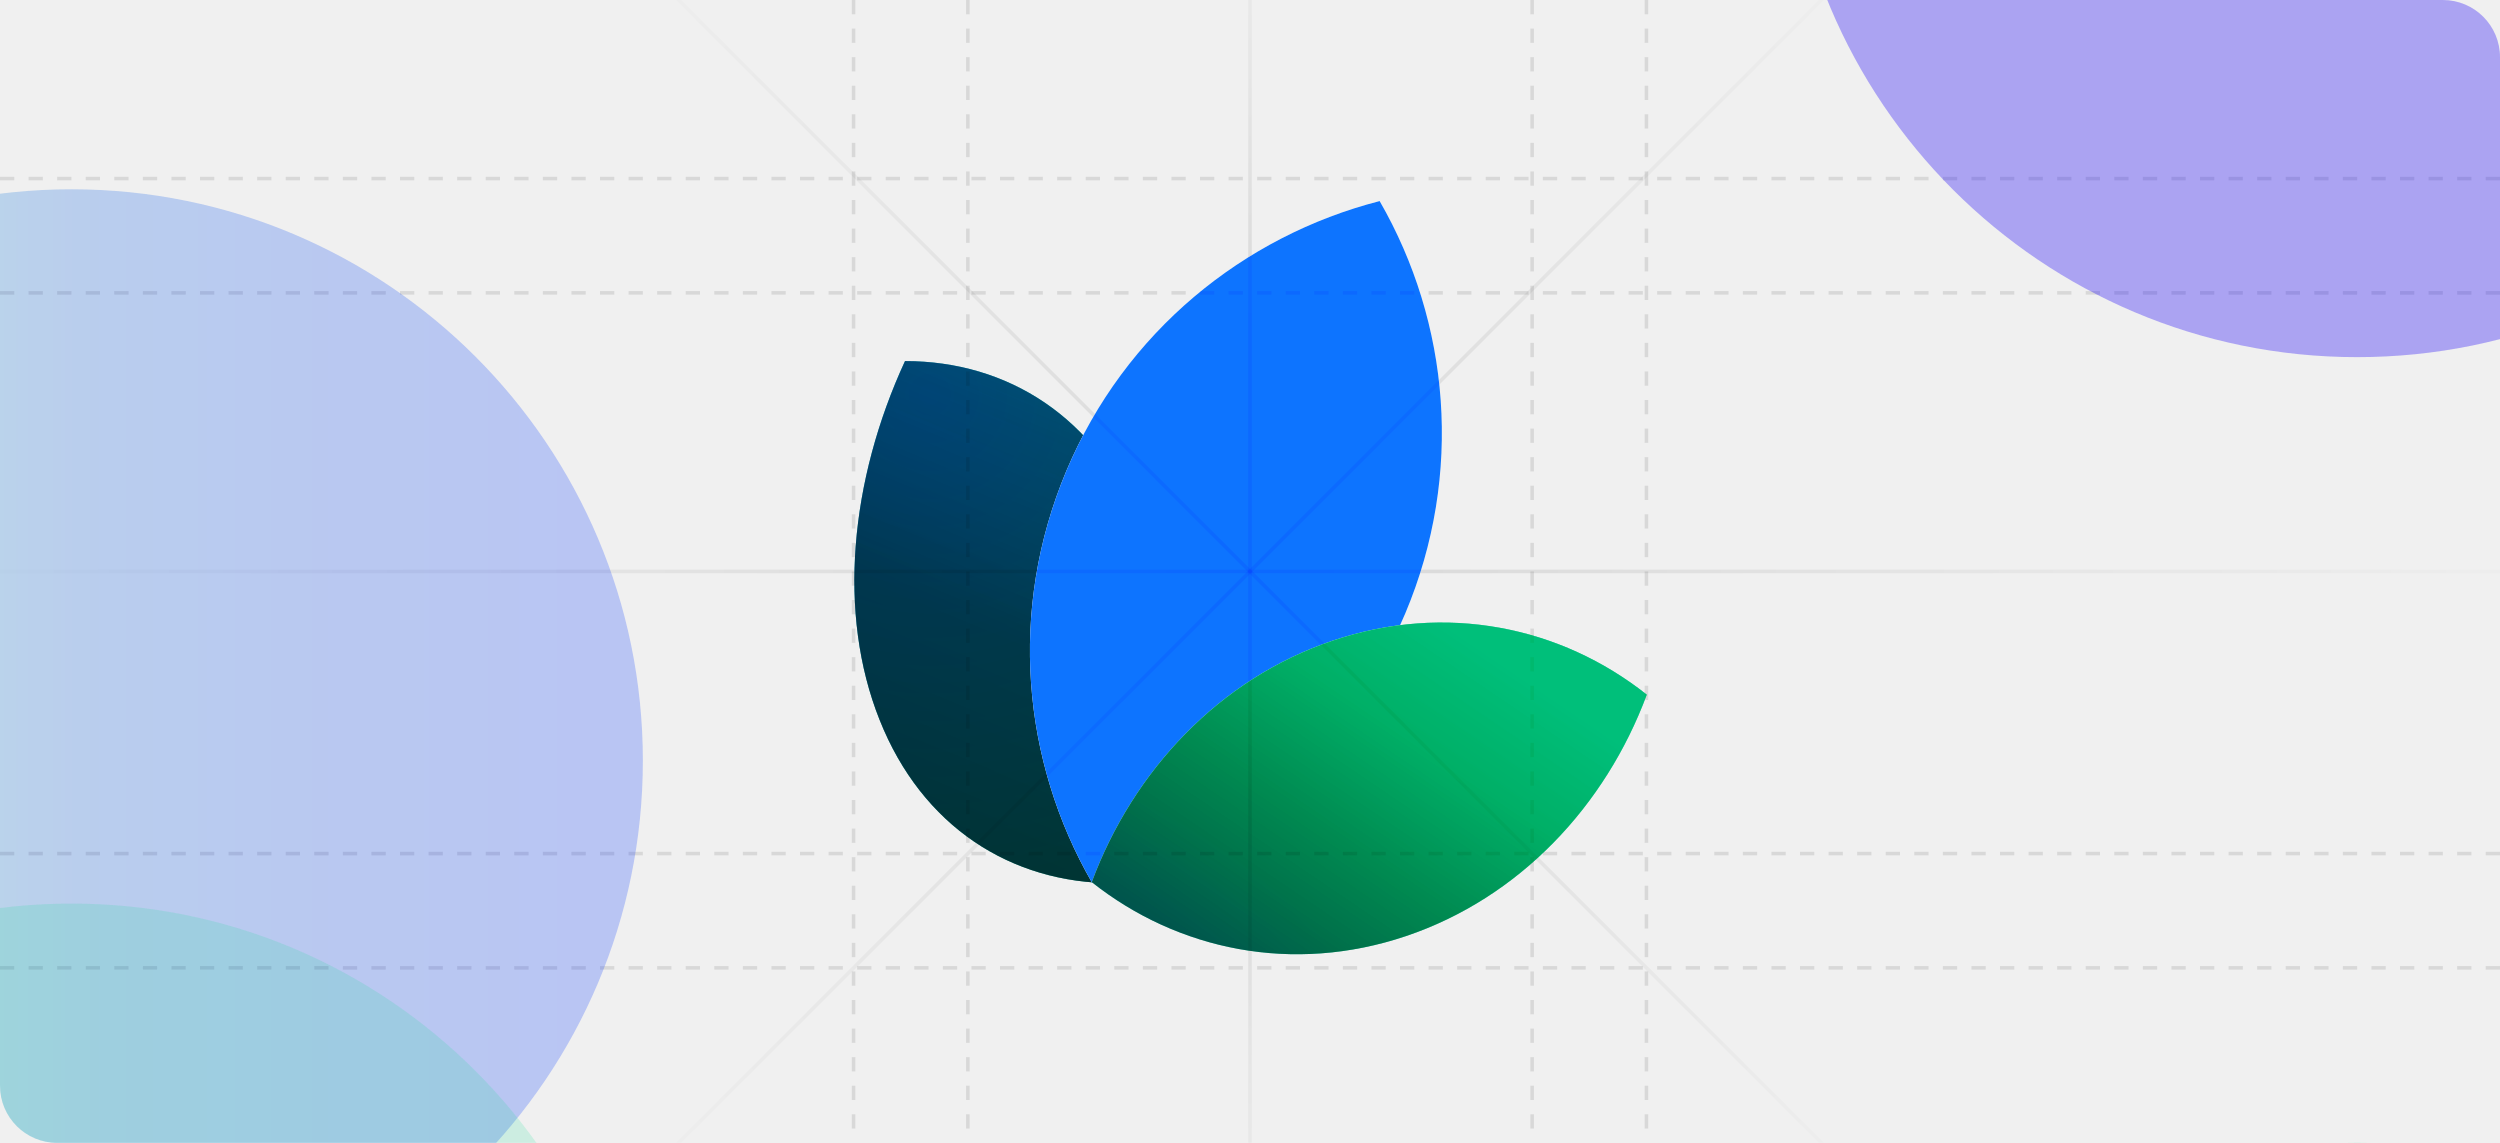
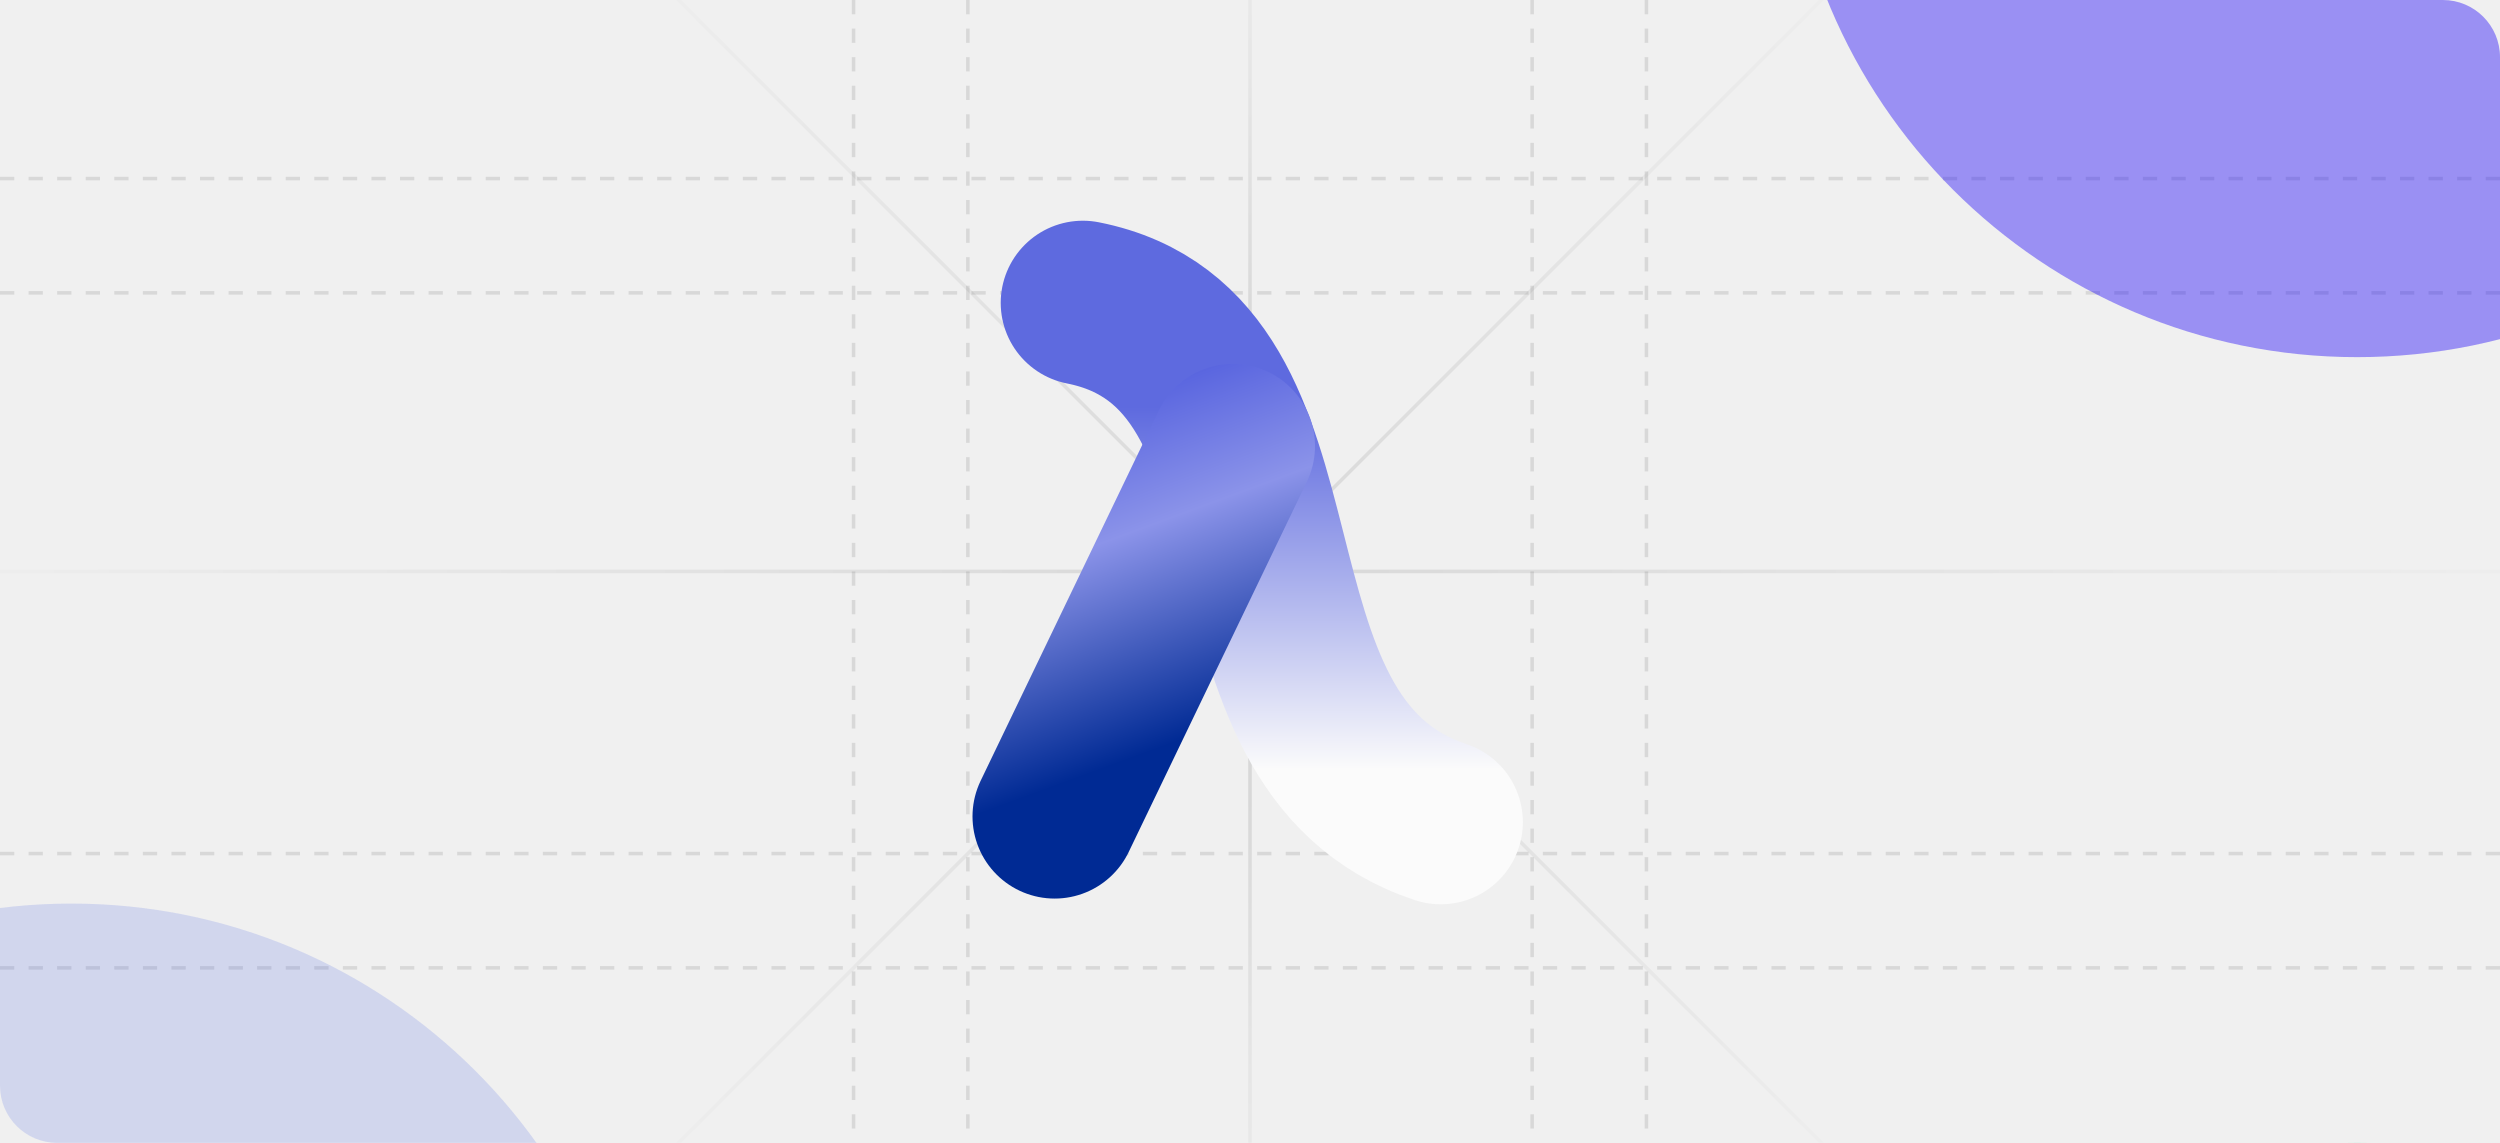
<svg xmlns="http://www.w3.org/2000/svg" version="1.1" viewBox="0 0 700 320">
  <defs>
    <style>
-       .st0, .st1, .st2, .st3, .st4, .st5, .st6, .st7, .st8, .st9 {
+       .st0, .st1, .st2, .st3, .st4, .st5, .st6, .st7, .st8 {
        fill: none;
      }

+       .st9 {
+         fill: #3251e2;
+         fill-opacity: .2;
+       }
+ 
      .st10 {
-         fill: url(#Gradiente_sem_nome_39);
+         fill: url(#Gradiente_sem_nome);
      }

      .st11 {
-         fill: url(#Gradiente_sem_nome);
+         fill: url(#Gradiente_sem_nome_51);
+         stroke: url(#Gradiente_sem_nome_2);
+         stroke-miterlimit: 10;
+       }
+ 
+       .st11, .st2 {
+         stroke-linecap: round;
+         stroke-width: 46px;
      }

      .st12 {
-         fill: url(#Gradiente_sem_nome_2);
-       }
- 
-       .st13 {
-         fill: url(#Gradiente_sem_nome_7);
-       }
- 
-       .st14 {
-         fill: url(#Gradiente_sem_nome_44);
-       }
- 
-       .st14, .st15, .st16, .st17, .st18 {
-         isolation: isolate;
-       }
- 
-       .st14, .st15, .st16, .st18 {
-         mix-blend-mode: hard-light;
-       }
- 
-       .st14, .st15, .st18 {
+         fill: #18e299;
        fill-opacity: .5;
-       }
- 
-       .st15 {
-         fill: url(#Gradiente_sem_nome_18);
-       }
- 
-       .st19 {
-         fill-opacity: .5;
-       }
- 
-       .st19, .st20 {
-         fill: #18e299;
-       }
- 
-       .st20 {
-         fill-opacity: .2;
      }

      .st1 {
        stroke-dasharray: 4 4;
      }

-       .st1, .st9 {
+       .st1, .st8 {
        stroke: #000;
      }

-       .st16 {
-         fill-opacity: .2;
-       }
- 
-       .st21 {
+       .st13 {
+         isolation: isolate;
+       }
+ 
+       .st14 {
        fill: #1900f8;
        fill-opacity: .4;
      }

-       .st22 {
-         fill: #fff;
-       }
- 
-       .st23 {
+       .st2 {
+         stroke: url(#Gradiente_sem_nome_46);
+       }
+ 
+       .st15 {
        opacity: .8;
      }

-       .st24 {
+       .st16 {
        opacity: 0;
      }

-       .st24, .st25 {
+       .st16, .st17 {
        mix-blend-mode: overlay;
      }

-       .st25 {
+       .st17 {
        opacity: .1;
      }

-       .st2 {
-         stroke: url(#Gradiente_sem_nome_4);
-       }
- 
-       .st2, .st3, .st4 {
+       .st3 {
+         stroke: url(#Gradiente_sem_nome_9);
        stroke-opacity: 0;
        stroke-width: .5px;
      }

-       .st3 {
-         stroke: url(#Gradiente_sem_nome_9);
-       }
- 
      .st4 {
-         stroke: url(#Gradiente_sem_nome_6);
+         stroke: url(#Gradiente_sem_nome_13);
      }

      .st5 {
-         stroke: url(#Gradiente_sem_nome_13);
+         stroke: url(#Gradiente_sem_nome_12);
      }

      .st6 {
-         stroke: url(#Gradiente_sem_nome_12);
+         stroke: url(#Gradiente_sem_nome_10);
      }

      .st7 {
-         stroke: url(#Gradiente_sem_nome_10);
-       }
- 
-       .st8 {
        stroke: url(#Gradiente_sem_nome_11);
      }

-       .st26 {
-         fill: url(#Gradiente_sem_nome_30);
-         fill-opacity: .3;
-       }
- 
-       .st27 {
+       .st18 {
        clip-path: url(#clippath);
      }
    </style>
    <clipPath id="clippath">
      <rect class="st0" width="700" height="320" rx="16" ry="16" />
    </clipPath>
    <linearGradient id="Gradiente_sem_nome" data-name="Gradiente sem nome" x1="-5.4" y1="15" x2="705.4" y2="309" gradientTransform="translate(0 322) scale(1 -1)" gradientUnits="userSpaceOnUse">
      <stop offset="0" stop-color="#18e299" stop-opacity="0" />
      <stop offset=".7" stop-color="#0d9373" stop-opacity="0" />
    </linearGradient>
-     <radialGradient id="Gradiente_sem_nome_2" data-name="Gradiente sem nome 2" cx="-605.8" cy="698.1" fx="-605.8" fy="698.1" r="1" gradientTransform="translate(121449.9 97476.9) rotate(-10) scale(169.1 -167.5)" gradientUnits="userSpaceOnUse">
-       <stop offset="0" stop-color="#00b0bb" />
-       <stop offset="1" stop-color="#00db65" />
-     </radialGradient>
-     <linearGradient id="Gradiente_sem_nome_44" data-name="Gradiente sem nome 44" x1="314.7" y1="225.1" x2="260.5" y2="94.4" gradientTransform="translate(0 322) scale(1 -1)" gradientUnits="userSpaceOnUse">
-       <stop offset="0" stop-color="#0049ff" stop-opacity=".3" />
-       <stop offset=".2" stop-color="#0b2ac1" stop-opacity=".6" />
-       <stop offset=".6" stop-color="#170a80" stop-opacity=".9" />
-       <stop offset="1" stop-color="#1c006a" />
-     </linearGradient>
-     <linearGradient id="Gradiente_sem_nome_4" data-name="Gradiente sem nome 4" x1="311.8" y1="198.3" x2="253.5" y2="97.3" gradientTransform="translate(0 322) scale(1 -1)" gradientUnits="userSpaceOnUse">
-       <stop offset="0" stop-color="#000" />
-       <stop offset="1" stop-color="#000" stop-opacity="0" />
-     </linearGradient>
-     <radialGradient id="Gradiente_sem_nome_39" data-name="Gradiente sem nome 39" cx="-610.1" cy="697.9" fx="-610.1" fy="697.9" r="1" gradientTransform="translate(182350.3 -81709.8) rotate(-75.8) scale(203.6 -223.9)" gradientUnits="userSpaceOnUse">
-       <stop offset="0" stop-color="#0bb" stop-opacity=".4" />
-       <stop offset=".7" stop-color="#0d74ff" />
-     </radialGradient>
-     <linearGradient id="Gradiente_sem_nome_6" data-name="Gradiente sem nome 6" x1="308.6" y1="219.8" x2="383.5" y2="120.9" gradientTransform="translate(0 322) scale(1 -1)" gradientUnits="userSpaceOnUse">
-       <stop offset="0" stop-color="#000" />
-       <stop offset="1" stop-color="#000" stop-opacity="0" />
-     </linearGradient>
-     <radialGradient id="Gradiente_sem_nome_7" data-name="Gradiente sem nome 7" cx="-606.5" cy="697.5" fx="-606.5" fy="697.5" r="1" gradientTransform="translate(139259.5 70045.1) rotate(-20.4) scale(174.8 -163.1)" gradientUnits="userSpaceOnUse">
-       <stop offset="0" stop-color="#00b0bb" />
-       <stop offset="1" stop-color="#00db65" />
-     </radialGradient>
-     <linearGradient id="Gradiente_sem_nome_18" data-name="Gradiente sem nome 18" x1="411" y1="142" x2="347.2" y2="47.9" gradientTransform="translate(0 322) scale(1 -1)" gradientUnits="userSpaceOnUse">
-       <stop offset="0" stop-color="#00b1bc" />
-       <stop offset="1" stop-color="#0d0055" />
-     </linearGradient>
    <linearGradient id="Gradiente_sem_nome_9" data-name="Gradiente sem nome 9" x1="395.8" y1="152.2" x2="370.9" y2="50.2" gradientTransform="translate(0 322) scale(1 -1)" gradientUnits="userSpaceOnUse">
      <stop offset="0" stop-color="#000" />
      <stop offset="1" stop-color="#000" stop-opacity="0" />
-     </linearGradient>
-     <linearGradient id="Gradiente_sem_nome_30" data-name="Gradiente sem nome 30" x1="-140" y1="213" x2="180" y2="213" gradientUnits="userSpaceOnUse">
-       <stop offset="0" stop-color="#18e299" />
-       <stop offset="0" stop-color="#17d89e" />
-       <stop offset=".2" stop-color="#14a9bb" />
-       <stop offset=".4" stop-color="#1183d4" />
-       <stop offset=".5" stop-color="#0f64e6" />
-       <stop offset=".7" stop-color="#0e4ff4" />
-       <stop offset=".9" stop-color="#0d42fc" />
-       <stop offset="1" stop-color="#0d3eff" />
    </linearGradient>
    <linearGradient id="Gradiente_sem_nome_10" data-name="Gradiente sem nome 10" x1="350" y1="322" x2="350" y2="2" gradientTransform="translate(0 322) scale(1 -1)" gradientUnits="userSpaceOnUse">
      <stop offset="0" stop-color="#000" stop-opacity="0" />
      <stop offset="0" stop-color="#000" stop-opacity=".3" />
      <stop offset=".3" stop-color="#000" />
      <stop offset=".7" stop-color="#000" />
      <stop offset="1" stop-color="#000" stop-opacity=".3" />
    </linearGradient>
    <linearGradient id="Gradiente_sem_nome_11" data-name="Gradiente sem nome 11" x1="0" y1="162" x2="700" y2="162" gradientTransform="translate(0 322) scale(1 -1)" gradientUnits="userSpaceOnUse">
      <stop offset="0" stop-color="#000" stop-opacity=".1" />
      <stop offset=".5" stop-color="#000" />
      <stop offset="1" stop-color="#000" stop-opacity=".1" />
    </linearGradient>
    <linearGradient id="Gradiente_sem_nome_12" data-name="Gradiente sem nome 12" x1="511" y1="323" x2="189" y2="1" gradientTransform="translate(0 322) scale(1 -1)" gradientUnits="userSpaceOnUse">
      <stop offset="0" stop-color="#000" stop-opacity=".1" />
      <stop offset=".5" stop-color="#000" />
      <stop offset="1" stop-color="#000" stop-opacity=".1" />
    </linearGradient>
    <linearGradient id="Gradiente_sem_nome_13" data-name="Gradiente sem nome 13" x1="511" y1="1" x2="189" y2="323" gradientTransform="translate(0 322) scale(1 -1)" gradientUnits="userSpaceOnUse">
      <stop offset="0" stop-color="#000" stop-opacity=".1" />
      <stop offset=".5" stop-color="#000" />
      <stop offset="1" stop-color="#000" stop-opacity=".1" />
    </linearGradient>
+     <linearGradient id="Gradiente_sem_nome_51" data-name="Gradiente sem nome 51" x1="303.2" y1="157.5" x2="403.4" y2="157.5" gradientUnits="userSpaceOnUse">
+       <stop offset=".8" stop-color="#5e6adf" />
+       <stop offset="1" stop-color="#fbfbfb" />
+     </linearGradient>
+     <linearGradient id="Gradiente_sem_nome_2" data-name="Gradiente sem nome 2" x1="353.3" y1="-341" x2="353.3" y2="-486" gradientTransform="translate(0 -256) scale(1 -1)" gradientUnits="userSpaceOnUse">
+       <stop offset=".2" stop-color="#5e6adf" />
+       <stop offset=".9" stop-color="#fbfbfb" />
+     </linearGradient>
+     <linearGradient id="Gradiente_sem_nome_46" data-name="Gradiente sem nome 46" x1="336.4" y1="-476.9" x2="285.3" y2="-337.6" gradientTransform="translate(0 -256) scale(1 -1)" gradientUnits="userSpaceOnUse">
+       <stop offset=".1" stop-color="#002a94" />
+       <stop offset=".5" stop-color="#8b93e9" />
+       <stop offset=".8" stop-color="#4e5bdd" />
+     </linearGradient>
  </defs>
-   <g class="st17">
+   <g class="st13">
    <g id="Camada_1">
-       <g class="st27">
+       <g class="st18">
        <g>
-           <rect class="st11" width="700" height="320" rx="16" ry="16" />
-           <path class="st22" d="M311.9,247.3c-28.8,0-53.7-15.8-65.6-45.7-11.9-29.8-8.3-67.1,7.1-100.5,28.8,0,53.7,15.8,65.6,45.7,11.9,29.8,8.3,67.1-7.1,100.5Z" />
-           <path class="st12" d="M311.9,247.3c-28.8,0-53.7-15.8-65.6-45.7-11.9-29.8-8.3-67.1,7.1-100.5,28.8,0,53.7,15.8,65.6,45.7,11.9,29.8,8.3,67.1-7.1,100.5Z" />
-           <path class="st18" d="M311.9,247.3c-28.8,0-53.7-15.8-65.6-45.7-11.9-29.8-8.3-67.1,7.1-100.5,28.8,0,53.7,15.8,65.6,45.7,11.9,29.8,8.3,67.1-7.1,100.5Z" />
-           <path class="st14" d="M311.9,247.3c-28.8,0-53.7-15.8-65.6-45.7-11.9-29.8-8.3-67.1,7.1-100.5,28.8,0,53.7,15.8,65.6,45.7,11.9,29.8,8.3,67.1-7.1,100.5Z" />
-           <path class="st2" d="M311.7,247c-28.6-.1-53.3-15.8-65.2-45.5-11.9-29.7-8.3-66.8,7-100.2,28.6.1,53.3,15.8,65.2,45.5,11.9,29.7,8.3,66.8-7,100.2Z" />
-           <path class="st22" d="M305.8,247.2c38.1-9.8,71.3-36.6,87.7-75.5,16.4-39,12.4-81.4-7.2-115.4-38.1,9.8-71.3,36.6-87.7,75.5-16.4,39-12.4,81.4,7.2,115.4Z" />
-           <path class="st10" d="M305.8,247.2c38.1-9.8,71.3-36.6,87.7-75.5,16.4-39,12.4-81.4-7.2-115.4-38.1,9.8-71.3,36.6-87.7,75.5-16.4,39-12.4,81.4,7.2,115.4Z" />
-           <path class="st4" d="M393.3,171.5c-16.4,38.8-49.5,65.6-87.4,75.3-19.5-33.9-23.5-76.2-7.1-115,16.4-38.8,49.5-65.6,87.4-75.3,19.5,33.9,23.5,76.2,7.1,115Z" />
-           <path class="st22" d="M305.7,247c24.1,19.1,56.3,25.8,88,15.1,31.7-10.7,55.8-36.4,67.4-67.6-24.1-19.1-56.3-25.8-88-15.1-31.7,10.7-55.8,36.4-67.4,67.6Z" />
-           <path class="st13" d="M305.7,247c24.1,19.1,56.3,25.8,88,15.1,31.7-10.7,55.8-36.4,67.4-67.6-24.1-19.1-56.3-25.8-88-15.1-31.7,10.7-55.8,36.4-67.4,67.6Z" />
-           <path class="st16" d="M305.7,247c24.1,19.1,56.3,25.8,88,15.1,31.7-10.7,55.8-36.4,67.4-67.6-24.1-19.1-56.3-25.8-88-15.1-31.7,10.7-55.8,36.4-67.4,67.6Z" />
-           <path class="st15" d="M305.7,247c24.1,19.1,56.3,25.8,88,15.1,31.7-10.7,55.8-36.4,67.4-67.6-24.1-19.1-56.3-25.8-88-15.1-31.7,10.7-55.8,36.4-67.4,67.6Z" />
+           <rect class="st10" width="700" height="320" rx="16" ry="16" />
          <path class="st3" d="M393.6,261.9c-31.6,10.7-63.6,4-87.6-15,11.5-31,35.6-56.6,67.1-67.2,31.6-10.7,63.6-4,87.6,15-11.5,31-35.6,56.6-67.1,67.2Z" />
-           <g class="st23">
-             <circle class="st21" cx="660" cy="-60" r="160" />
-           </g>
-           <g class="st23">
-             <circle class="st26" cx="20" cy="213" r="160" />
-           </g>
-           <g class="st23">
-             <circle class="st19" cx="660" cy="480" r="160" />
-           </g>
-           <g class="st23">
-             <circle class="st20" cx="20" cy="413" r="160" />
-           </g>
-           <g class="st25">
+           <circle class="st14" cx="660" cy="-60" r="160" />
+           <g class="st15">
+             <circle class="st12" cx="660" cy="480" r="160" />
+           </g>
+           <g class="st15">
+             <circle class="st9" cx="20" cy="413" r="160" />
+           </g>
+           <g class="st17">
            <path class="st1" d="M0,50h700" />
          </g>
-           <g class="st25">
+           <g class="st17">
            <path class="st1" d="M0,82h700" />
          </g>
-           <g class="st25">
+           <g class="st17">
            <path class="st1" d="M239,0v320" />
          </g>
-           <g class="st25">
+           <g class="st17">
            <path class="st1" d="M271,0v320" />
          </g>
-           <g class="st25">
+           <g class="st17">
            <path class="st1" d="M461,0v320" />
          </g>
-           <g class="st25">
-             <path class="st7" d="M350,0v320" />
-           </g>
-           <g class="st25">
+           <g class="st17">
+             <path class="st6" d="M350,0v320" />
+           </g>
+           <g class="st17">
            <path class="st1" d="M429,0v320" />
          </g>
-           <g class="st25">
+           <g class="st17">
            <path class="st1" d="M0,271h700" />
          </g>
-           <g class="st25">
+           <g class="st17">
            <path class="st1" d="M0,239h700" />
          </g>
-           <g class="st25">
-             <path class="st8" d="M0,160h700" />
-           </g>
-           <g class="st25">
-             <path class="st6" d="M511-1L189,321" />
-           </g>
-           <g class="st25">
-             <path class="st5" d="M511,321L189-1" />
-           </g>
-           <g class="st24">
-             <circle class="st9" cx="350" cy="160" r="111" />
-           </g>
-           <g class="st24">
-             <circle class="st9" cx="350" cy="160" r="79" />
+           <g class="st17">
+             <path class="st7" d="M0,160h700" />
+           </g>
+           <g class="st17">
+             <path class="st5" d="M511-1L189,321" />
+           </g>
+           <g class="st17">
+             <path class="st4" d="M511,321L189-1" />
+           </g>
+           <g class="st16">
+             <circle class="st8" cx="350" cy="160" r="111" />
+           </g>
+           <g class="st16">
+             <circle class="st8" cx="350" cy="160" r="79" />
          </g>
        </g>
+       </g>
+       <g>
+         <path class="st11" d="M303.2,84.8c68.3,13.5,33,123.2,100.2,145.4" />
+         <path class="st2" d="M295.3,228.6l49.9-103.7" />
      </g>
    </g>
  </g>
</svg>
